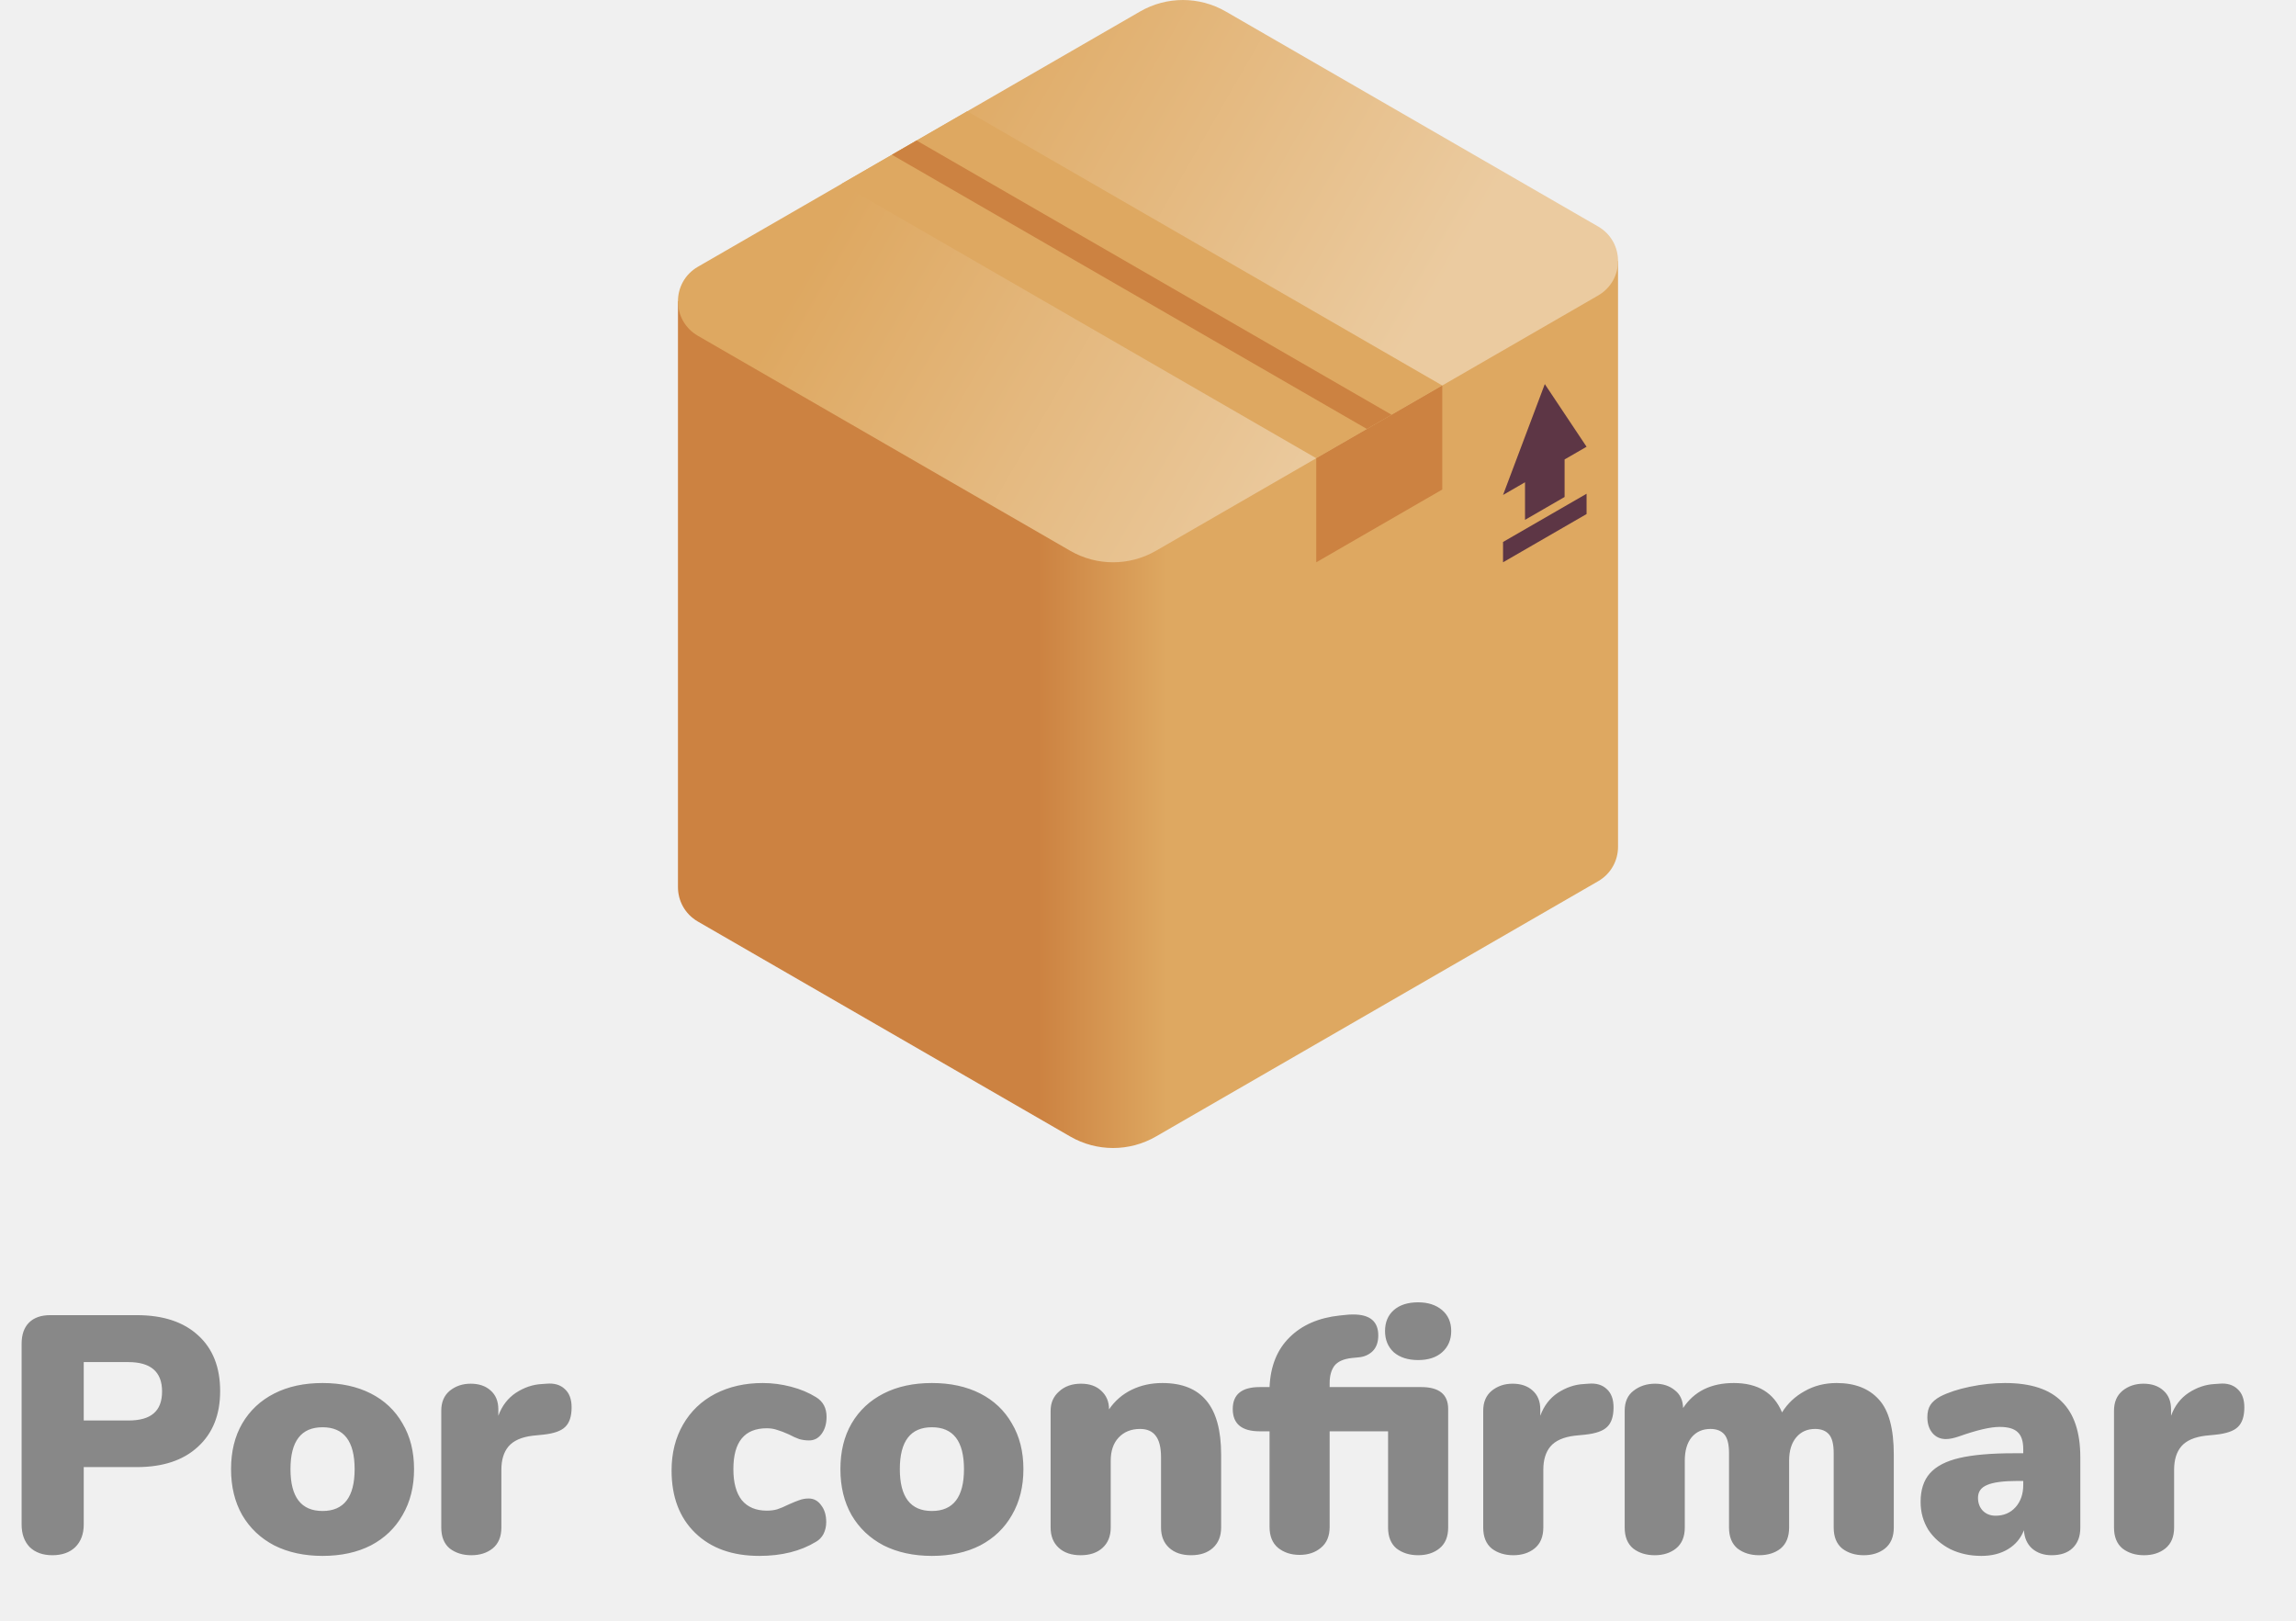
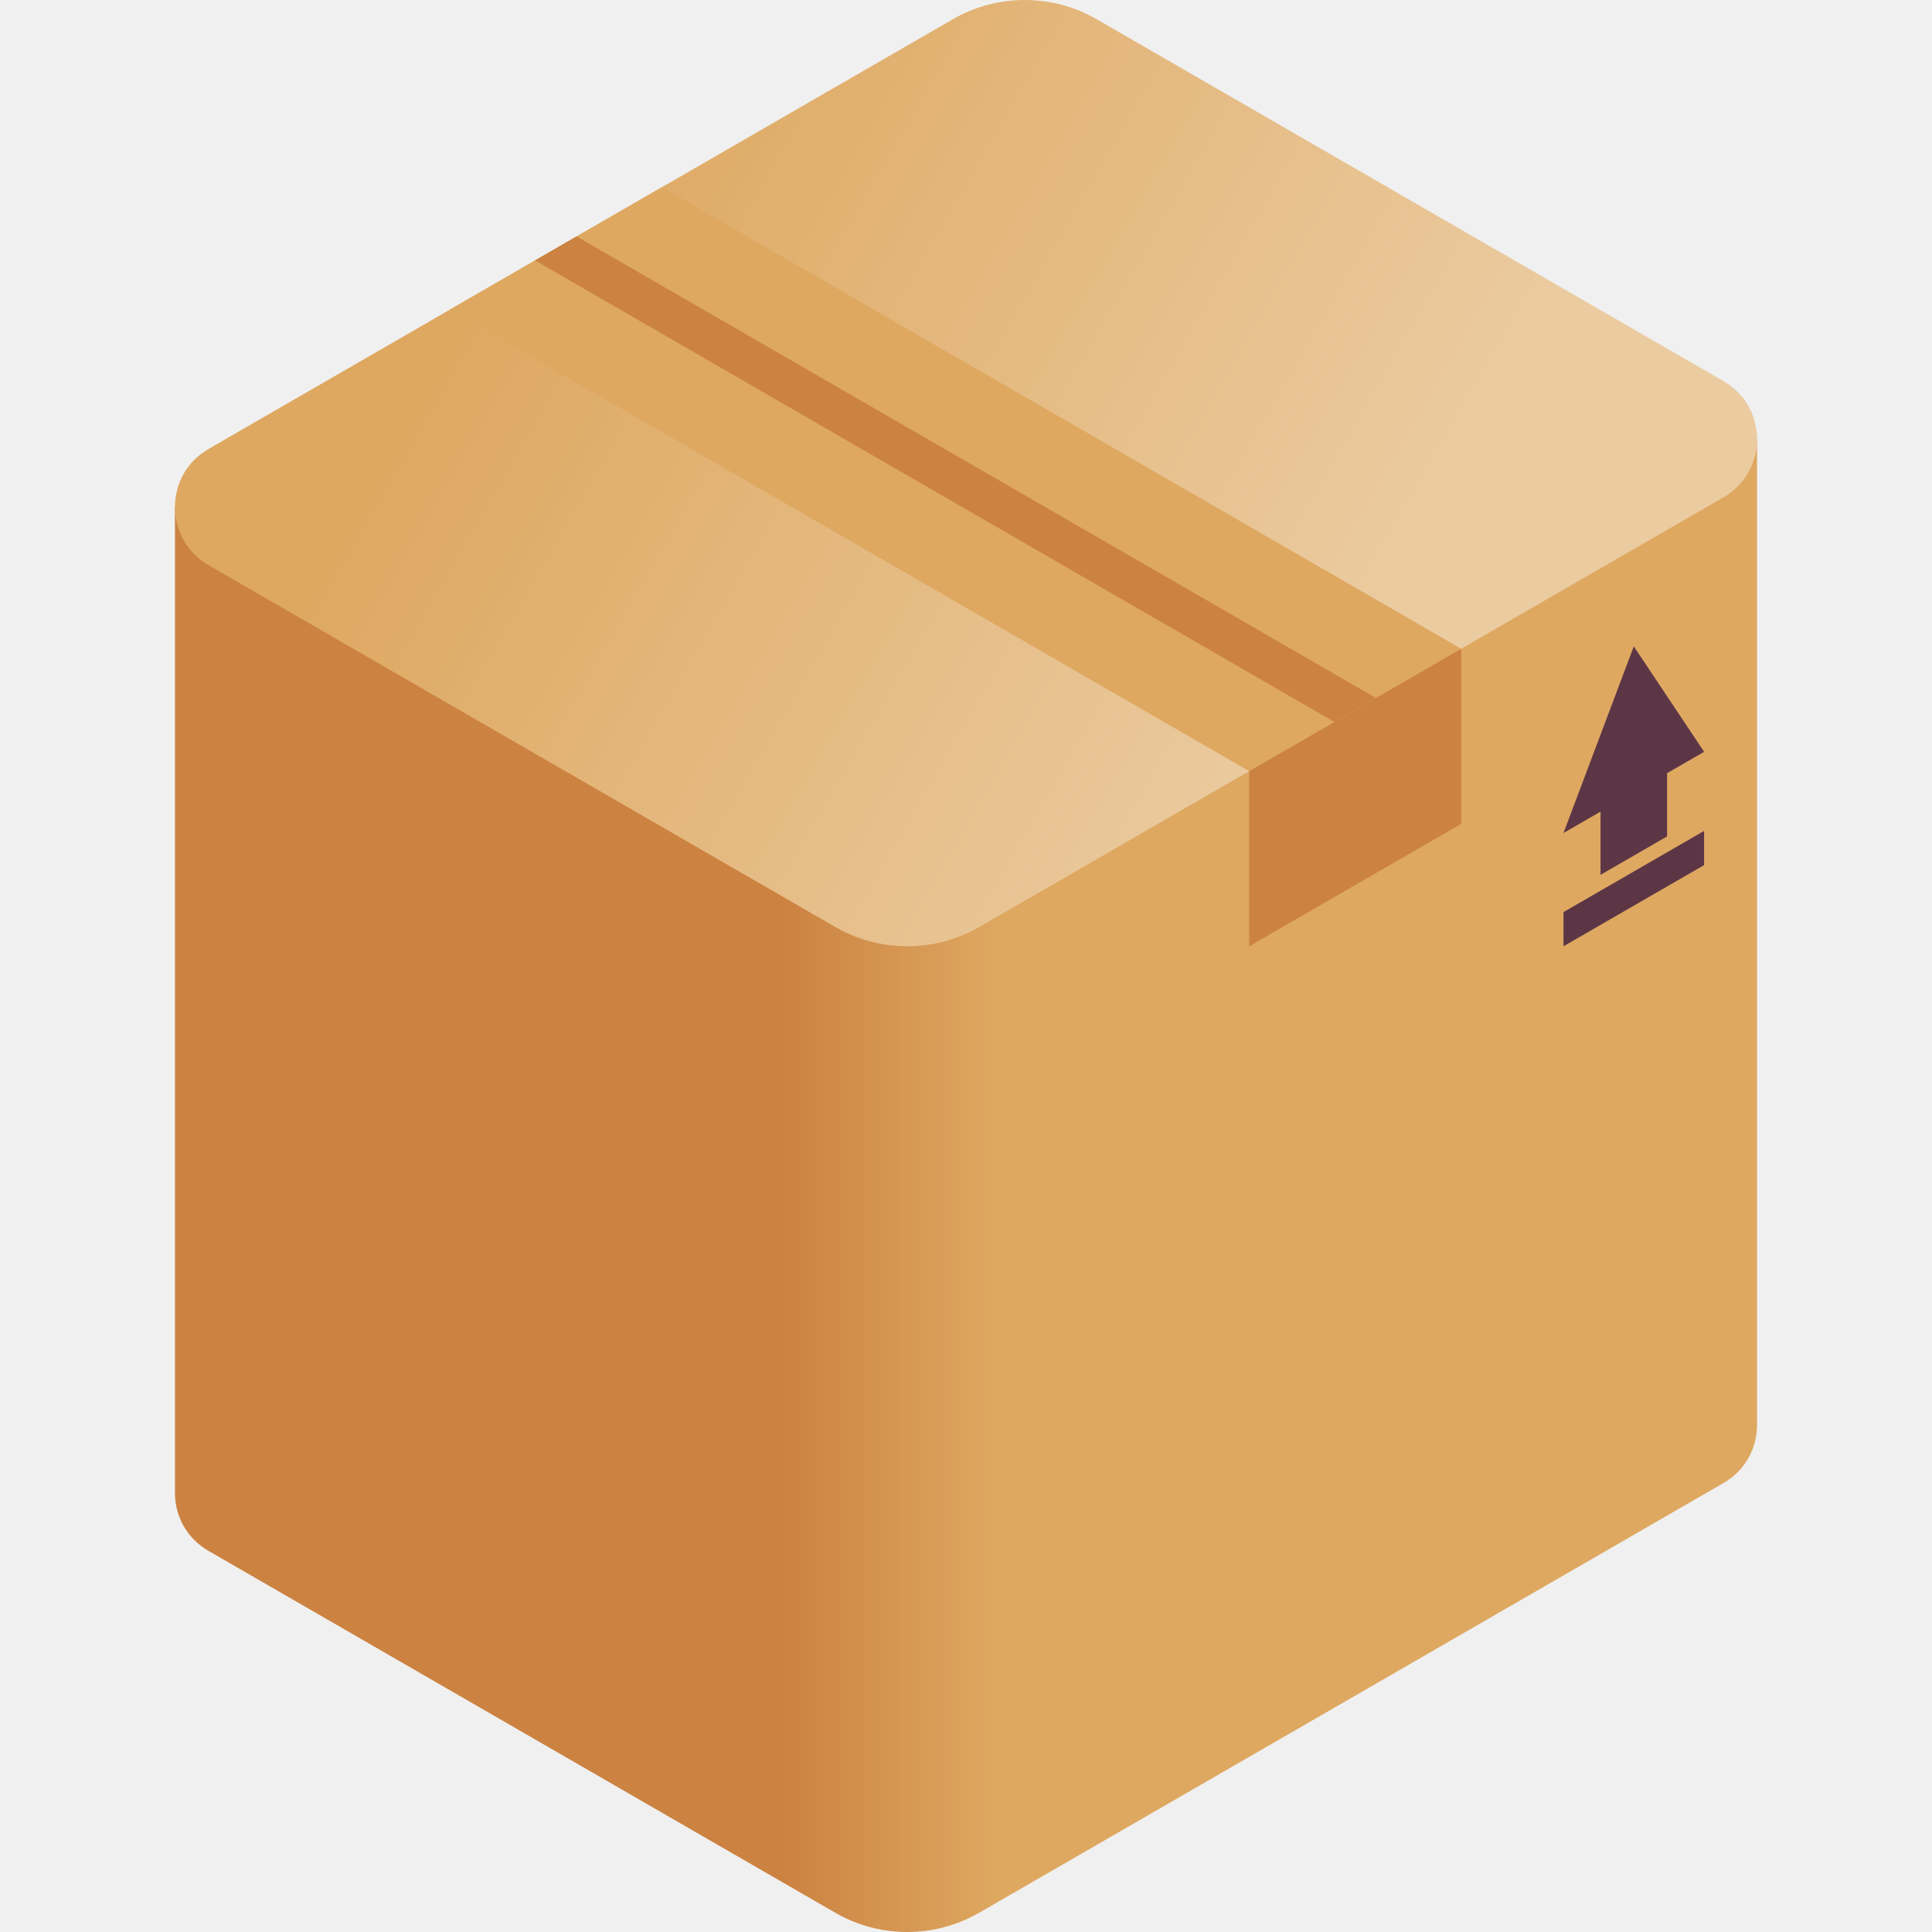
- <svg xmlns="http://www.w3.org/2000/svg" width="68" height="48" viewBox="0 0 68 48" fill="none">
-   <path d="M1.55 46.06C1.27 46.06 1.047 45.98 0.88 45.82C0.72 45.653 0.64 45.43 0.64 45.15V39.8C0.64 39.527 0.713 39.317 0.86 39.17C1.007 39.023 1.217 38.95 1.49 38.95H4.05C4.83 38.95 5.437 39.15 5.87 39.55C6.303 39.943 6.52 40.493 6.52 41.2C6.52 41.9 6.3 42.45 5.86 42.85C5.427 43.25 4.823 43.45 4.05 43.45H2.48V45.15C2.48 45.43 2.397 45.653 2.23 45.82C2.063 45.98 1.837 46.06 1.55 46.06ZM3.8 42.07C4.14 42.07 4.39 42 4.55 41.86C4.717 41.72 4.8 41.503 4.8 41.21C4.8 40.63 4.467 40.34 3.8 40.34H2.48V42.07H3.8ZM9.553 46.08C9.013 46.08 8.536 45.977 8.123 45.77C7.716 45.557 7.399 45.257 7.173 44.87C6.953 44.483 6.843 44.03 6.843 43.51C6.843 42.99 6.953 42.54 7.173 42.16C7.399 41.773 7.716 41.477 8.123 41.27C8.529 41.063 9.006 40.96 9.553 40.96C10.099 40.96 10.576 41.063 10.983 41.27C11.389 41.477 11.703 41.773 11.923 42.16C12.149 42.54 12.263 42.99 12.263 43.51C12.263 44.03 12.149 44.483 11.923 44.87C11.703 45.257 11.389 45.557 10.983 45.77C10.576 45.977 10.099 46.08 9.553 46.08ZM9.553 44.75C10.186 44.75 10.503 44.337 10.503 43.51C10.503 42.683 10.186 42.27 9.553 42.27C8.919 42.27 8.603 42.683 8.603 43.51C8.603 44.337 8.919 44.75 9.553 44.75ZM16.189 40.98C16.416 40.96 16.596 41.013 16.729 41.14C16.862 41.26 16.929 41.44 16.929 41.68C16.929 41.947 16.866 42.14 16.739 42.26C16.619 42.38 16.399 42.457 16.079 42.49L15.779 42.52C15.445 42.56 15.206 42.667 15.059 42.84C14.919 43.007 14.849 43.237 14.849 43.53V45.24C14.849 45.513 14.762 45.72 14.589 45.86C14.422 45.993 14.212 46.06 13.959 46.06C13.706 46.06 13.492 45.993 13.319 45.86C13.152 45.72 13.069 45.513 13.069 45.24V41.78C13.069 41.527 13.152 41.33 13.319 41.19C13.492 41.05 13.699 40.98 13.939 40.98C14.185 40.98 14.382 41.047 14.529 41.18C14.682 41.313 14.759 41.5 14.759 41.74V41.93C14.866 41.637 15.039 41.41 15.279 41.25C15.525 41.09 15.782 41.003 16.049 40.99L16.189 40.98ZM22.49 46.08C21.69 46.08 21.056 45.853 20.59 45.4C20.123 44.947 19.89 44.33 19.89 43.55C19.89 43.037 20.003 42.583 20.23 42.19C20.456 41.797 20.773 41.493 21.18 41.28C21.593 41.067 22.063 40.96 22.59 40.96C22.87 40.96 23.15 40.997 23.43 41.07C23.71 41.143 23.956 41.247 24.17 41.38C24.376 41.507 24.48 41.7 24.48 41.96C24.48 42.167 24.43 42.337 24.33 42.47C24.236 42.597 24.113 42.66 23.96 42.66C23.86 42.66 23.763 42.647 23.67 42.62C23.576 42.587 23.473 42.54 23.36 42.48C23.226 42.42 23.113 42.377 23.02 42.35C22.926 42.317 22.823 42.3 22.71 42.3C22.05 42.3 21.72 42.703 21.72 43.51C21.72 43.91 21.803 44.217 21.97 44.43C22.143 44.637 22.39 44.74 22.71 44.74C22.823 44.74 22.926 44.727 23.02 44.7C23.12 44.667 23.23 44.62 23.35 44.56C23.483 44.5 23.59 44.457 23.67 44.43C23.756 44.397 23.85 44.38 23.95 44.38C24.103 44.38 24.226 44.447 24.32 44.58C24.42 44.707 24.47 44.873 24.47 45.08C24.47 45.207 24.443 45.323 24.39 45.43C24.336 45.53 24.263 45.607 24.17 45.66C23.71 45.94 23.15 46.08 22.49 46.08ZM27.6 46.08C27.06 46.08 26.583 45.977 26.17 45.77C25.763 45.557 25.446 45.257 25.22 44.87C25 44.483 24.89 44.03 24.89 43.51C24.89 42.99 25 42.54 25.22 42.16C25.446 41.773 25.763 41.477 26.17 41.27C26.576 41.063 27.053 40.96 27.6 40.96C28.146 40.96 28.623 41.063 29.03 41.27C29.436 41.477 29.75 41.773 29.97 42.16C30.196 42.54 30.31 42.99 30.31 43.51C30.31 44.03 30.196 44.483 29.97 44.87C29.75 45.257 29.436 45.557 29.03 45.77C28.623 45.977 28.146 46.08 27.6 46.08ZM27.6 44.75C28.233 44.75 28.55 44.337 28.55 43.51C28.55 42.683 28.233 42.27 27.6 42.27C26.966 42.27 26.65 42.683 26.65 43.51C26.65 44.337 26.966 44.75 27.6 44.75ZM34.426 40.96C35.012 40.96 35.449 41.137 35.736 41.49C36.022 41.837 36.166 42.367 36.166 43.08V45.24C36.166 45.493 36.086 45.693 35.926 45.84C35.766 45.987 35.549 46.06 35.276 46.06C35.002 46.06 34.786 45.987 34.626 45.84C34.466 45.693 34.386 45.493 34.386 45.24V43.16C34.386 42.867 34.332 42.653 34.226 42.52C34.126 42.387 33.972 42.32 33.766 42.32C33.499 42.32 33.286 42.407 33.126 42.58C32.972 42.747 32.896 42.973 32.896 43.26V45.24C32.896 45.493 32.816 45.693 32.656 45.84C32.496 45.987 32.279 46.06 32.006 46.06C31.732 46.06 31.516 45.987 31.356 45.84C31.196 45.693 31.116 45.493 31.116 45.24V41.78C31.116 41.547 31.199 41.357 31.366 41.21C31.532 41.057 31.749 40.98 32.016 40.98C32.269 40.98 32.469 41.05 32.616 41.19C32.769 41.33 32.846 41.513 32.846 41.74C33.019 41.487 33.242 41.293 33.516 41.16C33.789 41.027 34.092 40.96 34.426 40.96ZM42 40.28C41.7 40.28 41.46 40.203 41.28 40.05C41.107 39.89 41.02 39.68 41.02 39.42C41.02 39.16 41.107 38.953 41.28 38.8C41.454 38.647 41.694 38.57 42 38.57C42.294 38.57 42.53 38.647 42.71 38.8C42.89 38.953 42.98 39.16 42.98 39.42C42.98 39.68 42.89 39.89 42.71 40.05C42.537 40.203 42.3 40.28 42 40.28ZM42.09 41.08C42.624 41.08 42.89 41.297 42.89 41.73V45.24C42.89 45.513 42.804 45.72 42.63 45.86C42.464 45.993 42.254 46.06 42 46.06C41.747 46.06 41.534 45.993 41.36 45.86C41.194 45.72 41.11 45.513 41.11 45.24V42.39H39.38V45.22C39.38 45.493 39.294 45.7 39.12 45.84C38.954 45.98 38.744 46.05 38.49 46.05C38.237 46.05 38.024 45.98 37.85 45.84C37.684 45.7 37.6 45.493 37.6 45.22V42.39H37.31C36.777 42.39 36.51 42.17 36.51 41.73C36.51 41.297 36.777 41.08 37.31 41.08H37.6C37.627 40.46 37.824 39.97 38.19 39.61C38.557 39.243 39.054 39.027 39.68 38.96L39.88 38.94C39.927 38.933 39.994 38.93 40.08 38.93C40.574 38.93 40.82 39.137 40.82 39.55C40.82 39.75 40.764 39.907 40.65 40.02C40.537 40.127 40.397 40.187 40.23 40.2L40.03 40.22C39.79 40.247 39.62 40.323 39.52 40.45C39.427 40.577 39.38 40.747 39.38 40.96V41.08H42.09ZM47.048 40.98C47.275 40.96 47.455 41.013 47.588 41.14C47.721 41.26 47.788 41.44 47.788 41.68C47.788 41.947 47.725 42.14 47.598 42.26C47.478 42.38 47.258 42.457 46.938 42.49L46.638 42.52C46.305 42.56 46.065 42.667 45.918 42.84C45.778 43.007 45.708 43.237 45.708 43.53V45.24C45.708 45.513 45.621 45.72 45.448 45.86C45.282 45.993 45.072 46.06 44.818 46.06C44.565 46.06 44.352 45.993 44.178 45.86C44.011 45.72 43.928 45.513 43.928 45.24V41.78C43.928 41.527 44.011 41.33 44.178 41.19C44.352 41.05 44.558 40.98 44.798 40.98C45.045 40.98 45.242 41.047 45.388 41.18C45.541 41.313 45.618 41.5 45.618 41.74V41.93C45.725 41.637 45.898 41.41 46.138 41.25C46.385 41.09 46.642 41.003 46.908 40.99L47.048 40.98ZM54.398 40.96C54.938 40.96 55.354 41.123 55.648 41.45C55.941 41.77 56.088 42.313 56.088 43.08V45.24C56.088 45.513 56.001 45.72 55.828 45.86C55.661 45.993 55.451 46.06 55.198 46.06C54.944 46.06 54.731 45.993 54.558 45.86C54.391 45.72 54.308 45.513 54.308 45.24V43.04C54.308 42.773 54.261 42.587 54.168 42.48C54.074 42.373 53.938 42.32 53.758 42.32C53.524 42.32 53.338 42.403 53.198 42.57C53.058 42.737 52.988 42.967 52.988 43.26V45.24C52.988 45.513 52.904 45.72 52.738 45.86C52.571 45.993 52.358 46.06 52.098 46.06C51.844 46.06 51.631 45.993 51.458 45.86C51.291 45.72 51.208 45.513 51.208 45.24V43.04C51.208 42.773 51.161 42.587 51.068 42.48C50.974 42.373 50.838 42.32 50.658 42.32C50.424 42.32 50.238 42.403 50.098 42.57C49.964 42.737 49.898 42.967 49.898 43.26V45.24C49.898 45.513 49.811 45.72 49.638 45.86C49.471 45.993 49.261 46.06 49.008 46.06C48.754 46.06 48.541 45.993 48.368 45.86C48.201 45.72 48.118 45.513 48.118 45.24V41.78C48.118 41.52 48.204 41.323 48.378 41.19C48.558 41.05 48.771 40.98 49.018 40.98C49.251 40.98 49.444 41.043 49.598 41.17C49.758 41.29 49.841 41.467 49.848 41.7C50.174 41.207 50.674 40.96 51.348 40.96C52.061 40.96 52.538 41.25 52.778 41.83C52.944 41.563 53.168 41.353 53.448 41.2C53.728 41.04 54.044 40.96 54.398 40.96ZM59.382 40.96C60.142 40.96 60.702 41.143 61.062 41.51C61.429 41.87 61.612 42.42 61.612 43.16V45.25C61.612 45.503 61.536 45.703 61.382 45.85C61.236 45.99 61.029 46.06 60.762 46.06C60.529 46.06 60.336 45.993 60.182 45.86C60.036 45.727 59.956 45.547 59.942 45.32C59.849 45.56 59.692 45.747 59.472 45.88C59.252 46.013 58.989 46.08 58.682 46.08C58.342 46.08 58.036 46.013 57.762 45.88C57.489 45.74 57.272 45.55 57.112 45.31C56.959 45.063 56.882 44.787 56.882 44.48C56.882 44.127 56.972 43.847 57.152 43.64C57.339 43.427 57.632 43.273 58.032 43.18C58.432 43.087 58.972 43.04 59.652 43.04H59.922V42.92C59.922 42.687 59.869 42.52 59.762 42.42C59.656 42.313 59.476 42.26 59.222 42.26C58.949 42.26 58.549 42.353 58.022 42.54C57.869 42.593 57.739 42.62 57.632 42.62C57.466 42.62 57.332 42.56 57.232 42.44C57.132 42.32 57.082 42.163 57.082 41.97C57.082 41.823 57.112 41.703 57.172 41.61C57.232 41.517 57.329 41.433 57.462 41.36C57.696 41.24 57.989 41.143 58.342 41.07C58.696 40.997 59.042 40.96 59.382 40.96ZM59.102 44.89C59.342 44.89 59.539 44.807 59.692 44.64C59.846 44.467 59.922 44.247 59.922 43.98V43.86H59.762C59.336 43.86 59.032 43.9 58.852 43.98C58.672 44.053 58.582 44.18 58.582 44.36C58.582 44.513 58.629 44.64 58.722 44.74C58.822 44.84 58.949 44.89 59.102 44.89ZM65.73 40.98C65.957 40.96 66.136 41.013 66.27 41.14C66.403 41.26 66.47 41.44 66.47 41.68C66.47 41.947 66.406 42.14 66.28 42.26C66.16 42.38 65.94 42.457 65.62 42.49L65.32 42.52C64.987 42.56 64.746 42.667 64.6 42.84C64.46 43.007 64.39 43.237 64.39 43.53V45.24C64.39 45.513 64.303 45.72 64.13 45.86C63.963 45.993 63.753 46.06 63.5 46.06C63.246 46.06 63.033 45.993 62.86 45.86C62.693 45.72 62.61 45.513 62.61 45.24V41.78C62.61 41.527 62.693 41.33 62.86 41.19C63.033 41.05 63.24 40.98 63.48 40.98C63.727 40.98 63.923 41.047 64.07 41.18C64.223 41.313 64.3 41.5 64.3 41.74V41.93C64.406 41.637 64.58 41.41 64.82 41.25C65.067 41.09 65.323 41.003 65.59 40.99L65.73 40.98Z" fill="#888888" />
-   <g clip-path="url(#clip0)">
-     <path d="M47.921 25.076V7.73L20.079 8.924V26.27C20.079 26.668 20.276 27.065 20.669 27.293L31.698 33.66C32.483 34.113 33.449 34.113 34.234 33.66L47.331 26.099C47.724 25.872 47.921 25.474 47.921 25.076Z" fill="url(#paint0_linear)" />
-     <path d="M20.669 7.901L33.766 0.34C34.551 -0.113 35.517 -0.113 36.302 0.34L47.331 6.708C48.118 7.162 48.118 8.297 47.331 8.752L34.234 16.313C33.449 16.766 32.483 16.766 31.698 16.313L20.669 9.945C19.882 9.491 19.882 8.356 20.669 7.901Z" fill="url(#paint1_linear)" />
-     <path d="M24.916 5.45L38.983 13.571L42.715 11.417L28.647 3.295L24.916 5.45Z" fill="#DEA861" />
-     <path d="M27.146 4.161L41.213 12.283L40.482 12.704L26.415 4.583L27.146 4.161Z" fill="#CC8241" />
-     <path d="M46.989 13.231L45.752 11.375L44.515 14.659L45.166 14.283V15.396L46.338 14.719V13.607L46.989 13.231Z" fill="#5D3645" />
-     <path d="M46.989 14.623L44.515 16.051V16.653L46.989 15.224V14.623Z" fill="#5D3645" />
-     <path d="M38.983 13.571V16.653L42.715 14.498V11.417L38.983 13.571Z" fill="#CC8241" />
+ <svg xmlns="http://www.w3.org/2000/svg" id="Capa_1" enable-background="new 0 0 512 512" height="512" viewBox="0 0 512 512" width="512">
+   <linearGradient id="SVGID_1_" gradientUnits="userSpaceOnUse" x1="206.919" x2="264.513" y1="314.199" y2="314.199">
+     <stop offset="0" stop-color="#cc8241" />
+     <stop offset="1" stop-color="#dea861" />
+   </linearGradient>
+   <linearGradient id="SVGID_2_" gradientUnits="userSpaceOnUse" x1="139.275" x2="354.964" y1="57.996" y2="182.524">
+     <stop offset="0" stop-color="#dea861" />
+     <stop offset="1" stop-color="#ebcba0" />
+   </linearGradient>
+   <g>
+     <path d="m465.636 377.621v-261.223l-419.272 17.979v261.224c-.001 5.986 2.961 11.971 8.885 15.392l166.091 95.893c11.813 6.82 26.366 6.82 38.179 0l197.232-113.872c5.924-3.421 8.886-9.407 8.885-15.393z" fill="url(#SVGID_1_)" />
+     <path d="m55.25 118.987 197.231-113.872c11.812-6.82 26.366-6.82 38.178 0l166.091 95.893c11.847 6.84 11.847 23.94 0 30.78l-197.231 113.871c-11.812 6.82-26.366 6.82-38.178 0l-166.091-95.892c-11.848-6.84-11.848-23.94 0-30.78z" fill="url(#SVGID_2_)" />
+     <path d="m119.201 82.064 211.836 122.304 56.193-32.443-211.837-122.303z" fill="#dea861" />
+     <path d="m152.786 62.657 211.836 122.304-11.007 6.355-211.836-122.304z" fill="#cc8241" />
+     <g fill="#5d3645">
+       <path d="m451.604 199.238-18.631-27.947-18.631 49.46 9.81-5.664v16.754l17.642-10.185v-16.754z" />
+       <path d="m451.604 220.199-37.262 21.513v9.062l37.262-21.513z" />
+     </g>
+     <path d="m331.037 204.368v46.406l56.193-32.443v-46.406z" fill="#cc8241" />
  </g>
-   <defs>
-     <linearGradient id="paint0_linear" x1="30.741" y1="20.865" x2="34.565" y2="20.865" gradientUnits="userSpaceOnUse">
-       <stop stop-color="#CC8241" />
-       <stop offset="1" stop-color="#DEA861" />
-     </linearGradient>
-     <linearGradient id="paint1_linear" x1="26.249" y1="3.851" x2="40.572" y2="12.121" gradientUnits="userSpaceOnUse">
-       <stop stop-color="#DEA861" />
-       <stop offset="1" stop-color="#EBCBA0" />
-     </linearGradient>
-     <clipPath id="clip0">
-       <rect width="34" height="34" fill="white" transform="translate(17)" />
-     </clipPath>
-   </defs>
</svg>
